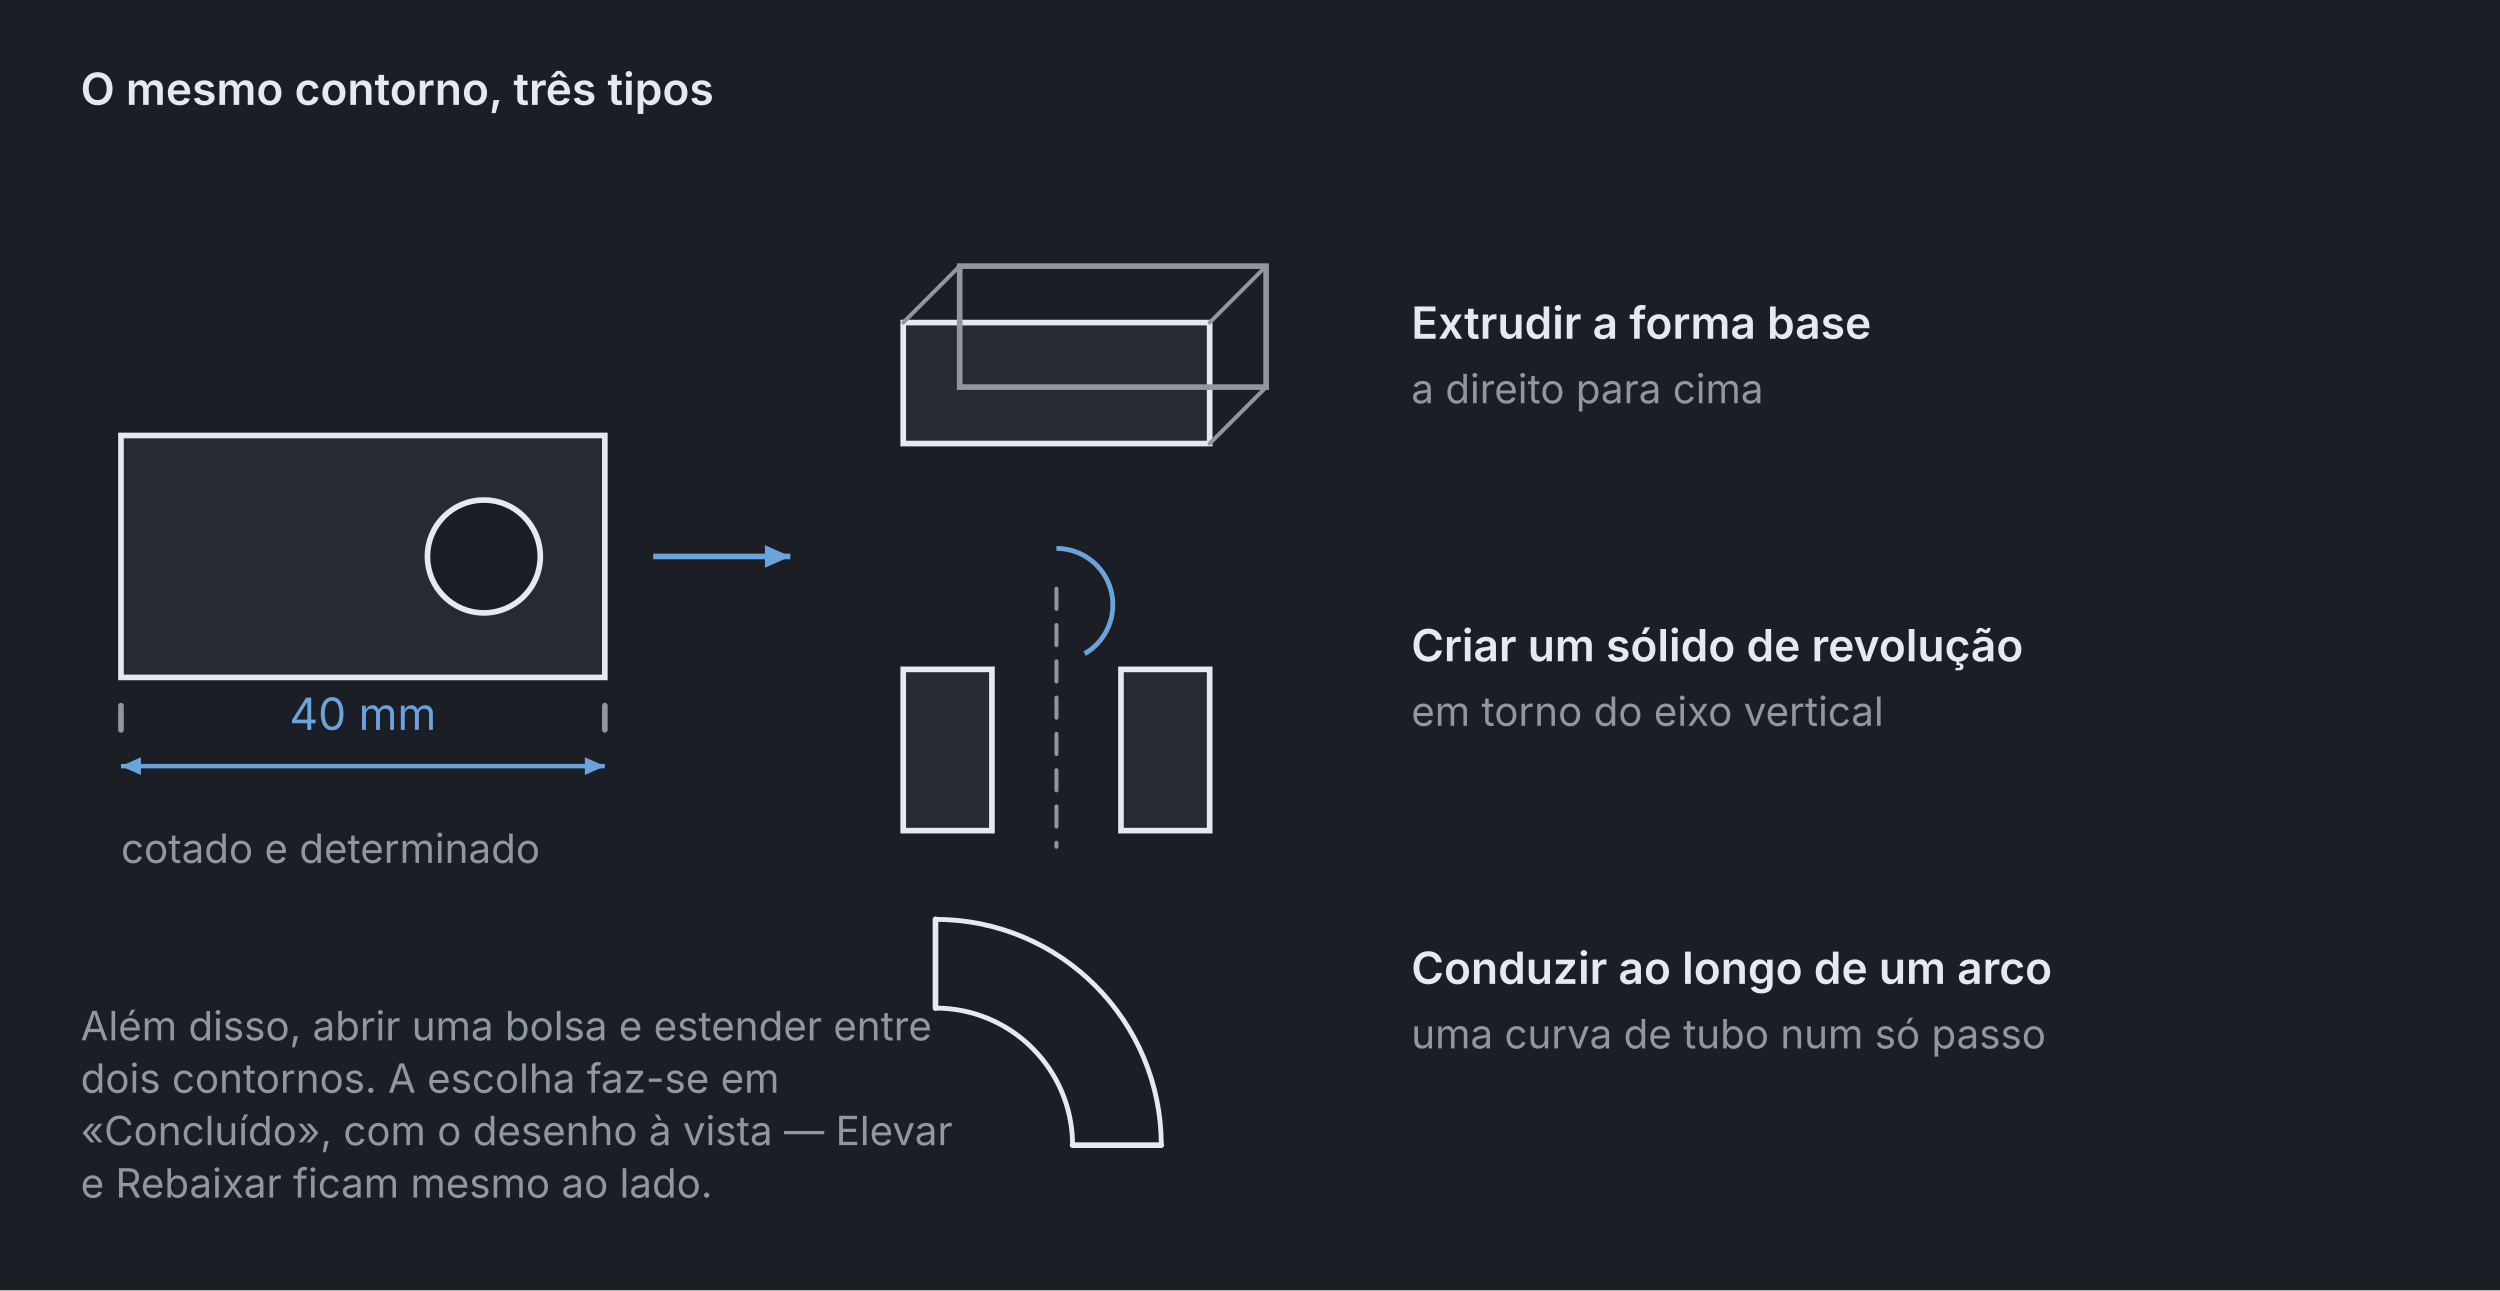
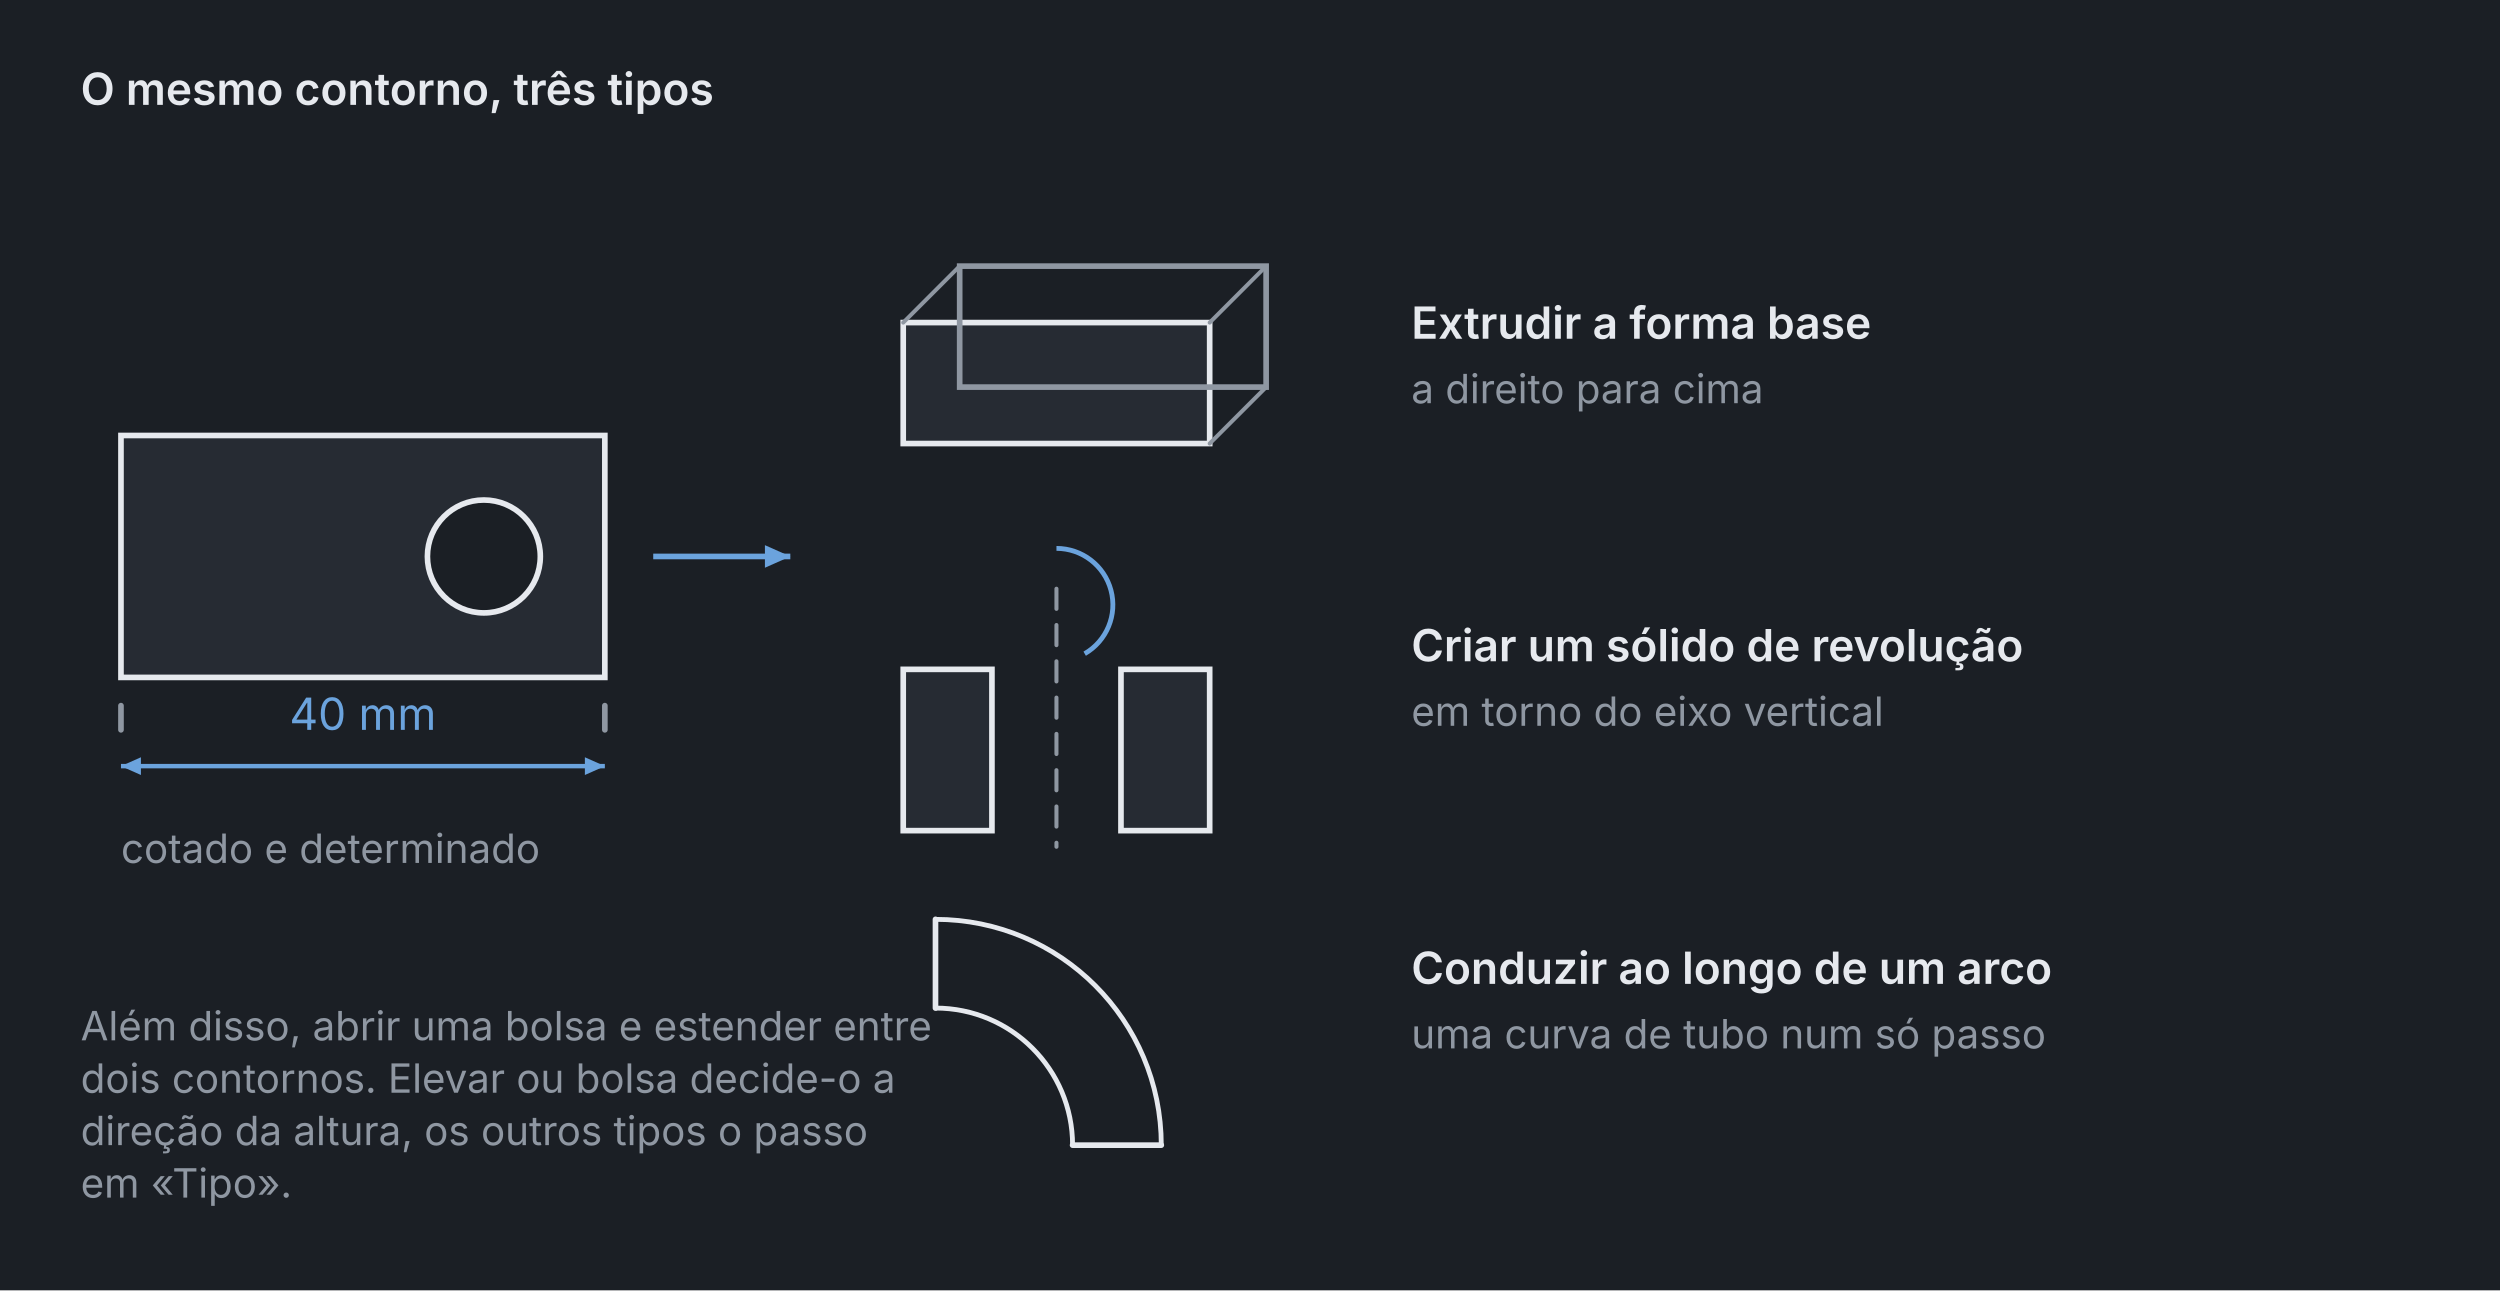
<svg xmlns="http://www.w3.org/2000/svg" viewBox="0 0 620 320" width="620" height="320">
  <defs>
    <marker id="arrow6ba3dd" viewBox="0 0 10 10" refX="9" refY="5" markerWidth="5" markerHeight="5" orient="auto-start-reverse">
      <path d="M 0 1 L 9 5 L 0 9 z" fill="#6ba3dd" />
    </marker>
  </defs>
  <rect x="0" y="0" width="620" height="320" fill="#1b1f25" />
  <text x="20" y="26" fill="#e6e9ee" font-size="11" font-family="system-ui, -apple-system, Segoe UI, sans-serif" text-anchor="start" font-weight="600">O mesmo contorno, três tipos</text>
  <polygon points="30,108 150,108 150,168 30,168" fill="#262b33" stroke="#e6e9ee" stroke-width="1.4" />
  <circle cx="120" cy="138" r="14" fill="#1b1f25" stroke="#e6e9ee" stroke-width="1.4" />
  <line x1="30" y1="175" x2="30" y2="181" stroke="#8f97a2" stroke-width="1.4" stroke-linecap="round" />
  <line x1="150" y1="175" x2="150" y2="181" stroke="#8f97a2" stroke-width="1.4" stroke-linecap="round" />
  <line x1="30" y1="190" x2="150" y2="190" stroke="#6ba3dd" stroke-width="1.1" marker-start="url(#arrow6ba3dd)" marker-end="url(#arrow6ba3dd)" />
  <text x="90" y="181" fill="#6ba3dd" font-size="11" font-family="system-ui, -apple-system, Segoe UI, sans-serif" text-anchor="middle">40 mm</text>
  <text x="30" y="214" fill="#8f97a2" font-size="10" font-family="system-ui, -apple-system, Segoe UI, sans-serif" text-anchor="start">cotado e determinado</text>
  <line x1="162" y1="138" x2="196" y2="138" stroke="#6ba3dd" stroke-width="1.4" marker-end="url(#arrow6ba3dd)" />
  <text x="350" y="84" fill="#e6e9ee" font-size="11" font-family="system-ui, -apple-system, Segoe UI, sans-serif" text-anchor="start" font-weight="600">Extrudir a forma base</text>
  <text x="350" y="100" fill="#8f97a2" font-size="10" font-family="system-ui, -apple-system, Segoe UI, sans-serif" text-anchor="start">a direito para cima</text>
  <text x="350" y="164" fill="#e6e9ee" font-size="11" font-family="system-ui, -apple-system, Segoe UI, sans-serif" text-anchor="start" font-weight="600">Criar um sólido de revolução</text>
  <text x="350" y="180" fill="#8f97a2" font-size="10" font-family="system-ui, -apple-system, Segoe UI, sans-serif" text-anchor="start">em torno do eixo vertical</text>
  <text x="350" y="244" fill="#e6e9ee" font-size="11" font-family="system-ui, -apple-system, Segoe UI, sans-serif" text-anchor="start" font-weight="600">Conduzir ao longo de um arco</text>
  <text x="350" y="260" fill="#8f97a2" font-size="10" font-family="system-ui, -apple-system, Segoe UI, sans-serif" text-anchor="start">uma curva de tubo num só passo</text>
  <polygon points="224,80 300,80 300,110 224,110" fill="#262b33" stroke="#e6e9ee" stroke-width="1.4" />
  <polygon points="238,66 314,66 314,96 238,96" fill="none" stroke="#8f97a2" stroke-width="1.4" />
  <line x1="224" y1="80" x2="238" y2="66" stroke="#8f97a2" stroke-width="1" stroke-linecap="round" />
  <line x1="300" y1="80" x2="314" y2="66" stroke="#8f97a2" stroke-width="1" stroke-linecap="round" />
  <line x1="300" y1="110" x2="314" y2="96" stroke="#8f97a2" stroke-width="1" stroke-linecap="round" />
  <line x1="262" y1="146" x2="262" y2="210" stroke="#8f97a2" stroke-width="1" stroke-dasharray="5 4" stroke-linecap="round" />
  <polygon points="224,166 246,166 246,206 224,206" fill="#262b33" stroke="#e6e9ee" stroke-width="1.4" />
  <polygon points="300,166 278,166 278,206 300,206" fill="#262b33" stroke="#e6e9ee" stroke-width="1.4" />
  <path d="M 262 136 A 14 14 0 0 1 269 162.12" fill="none" stroke="#6ba3dd" stroke-width="1.2" />
  <path d="M 232 228 A 56 56 0 0 1 288 284" fill="none" stroke="#e6e9ee" stroke-width="1.2" />
  <path d="M 232 250 A 34 34 0 0 1 266 284" fill="none" stroke="#e6e9ee" stroke-width="1.2" />
  <line x1="266" y1="284" x2="288" y2="284" stroke="#e6e9ee" stroke-width="1.4" stroke-linecap="round" />
  <line x1="232" y1="228" x2="232" y2="250" stroke="#e6e9ee" stroke-width="1.4" stroke-linecap="round" />
  <text x="20" y="258" fill="#8f97a2" font-size="10" font-family="system-ui, -apple-system, Segoe UI, sans-serif" text-anchor="start">Além disso, abrir uma bolsa e estender entre</text>
-   <text x="20" y="271" fill="#8f97a2" font-size="10" font-family="system-ui, -apple-system, Segoe UI, sans-serif" text-anchor="start">dois contornos. A escolha faz-se em</text>
-   <text x="20" y="284" fill="#8f97a2" font-size="10" font-family="system-ui, -apple-system, Segoe UI, sans-serif" text-anchor="start">«Concluído», com o desenho à vista — Elevar</text>
-   <text x="20" y="297" fill="#8f97a2" font-size="10" font-family="system-ui, -apple-system, Segoe UI, sans-serif" text-anchor="start">e Rebaixar ficam mesmo ao lado.</text>
+   <text x="20" y="271" fill="#8f97a2" font-size="10" font-family="system-ui, -apple-system, Segoe UI, sans-serif" text-anchor="start">dois contornos. Elevar ou bolsa decide-o a</text>
+   <text x="20" y="284" fill="#8f97a2" font-size="10" font-family="system-ui, -apple-system, Segoe UI, sans-serif" text-anchor="start">direção da altura, os outros tipos o passo</text>
+   <text x="20" y="297" fill="#8f97a2" font-size="10" font-family="system-ui, -apple-system, Segoe UI, sans-serif" text-anchor="start">em «Tipo».</text>
</svg>
